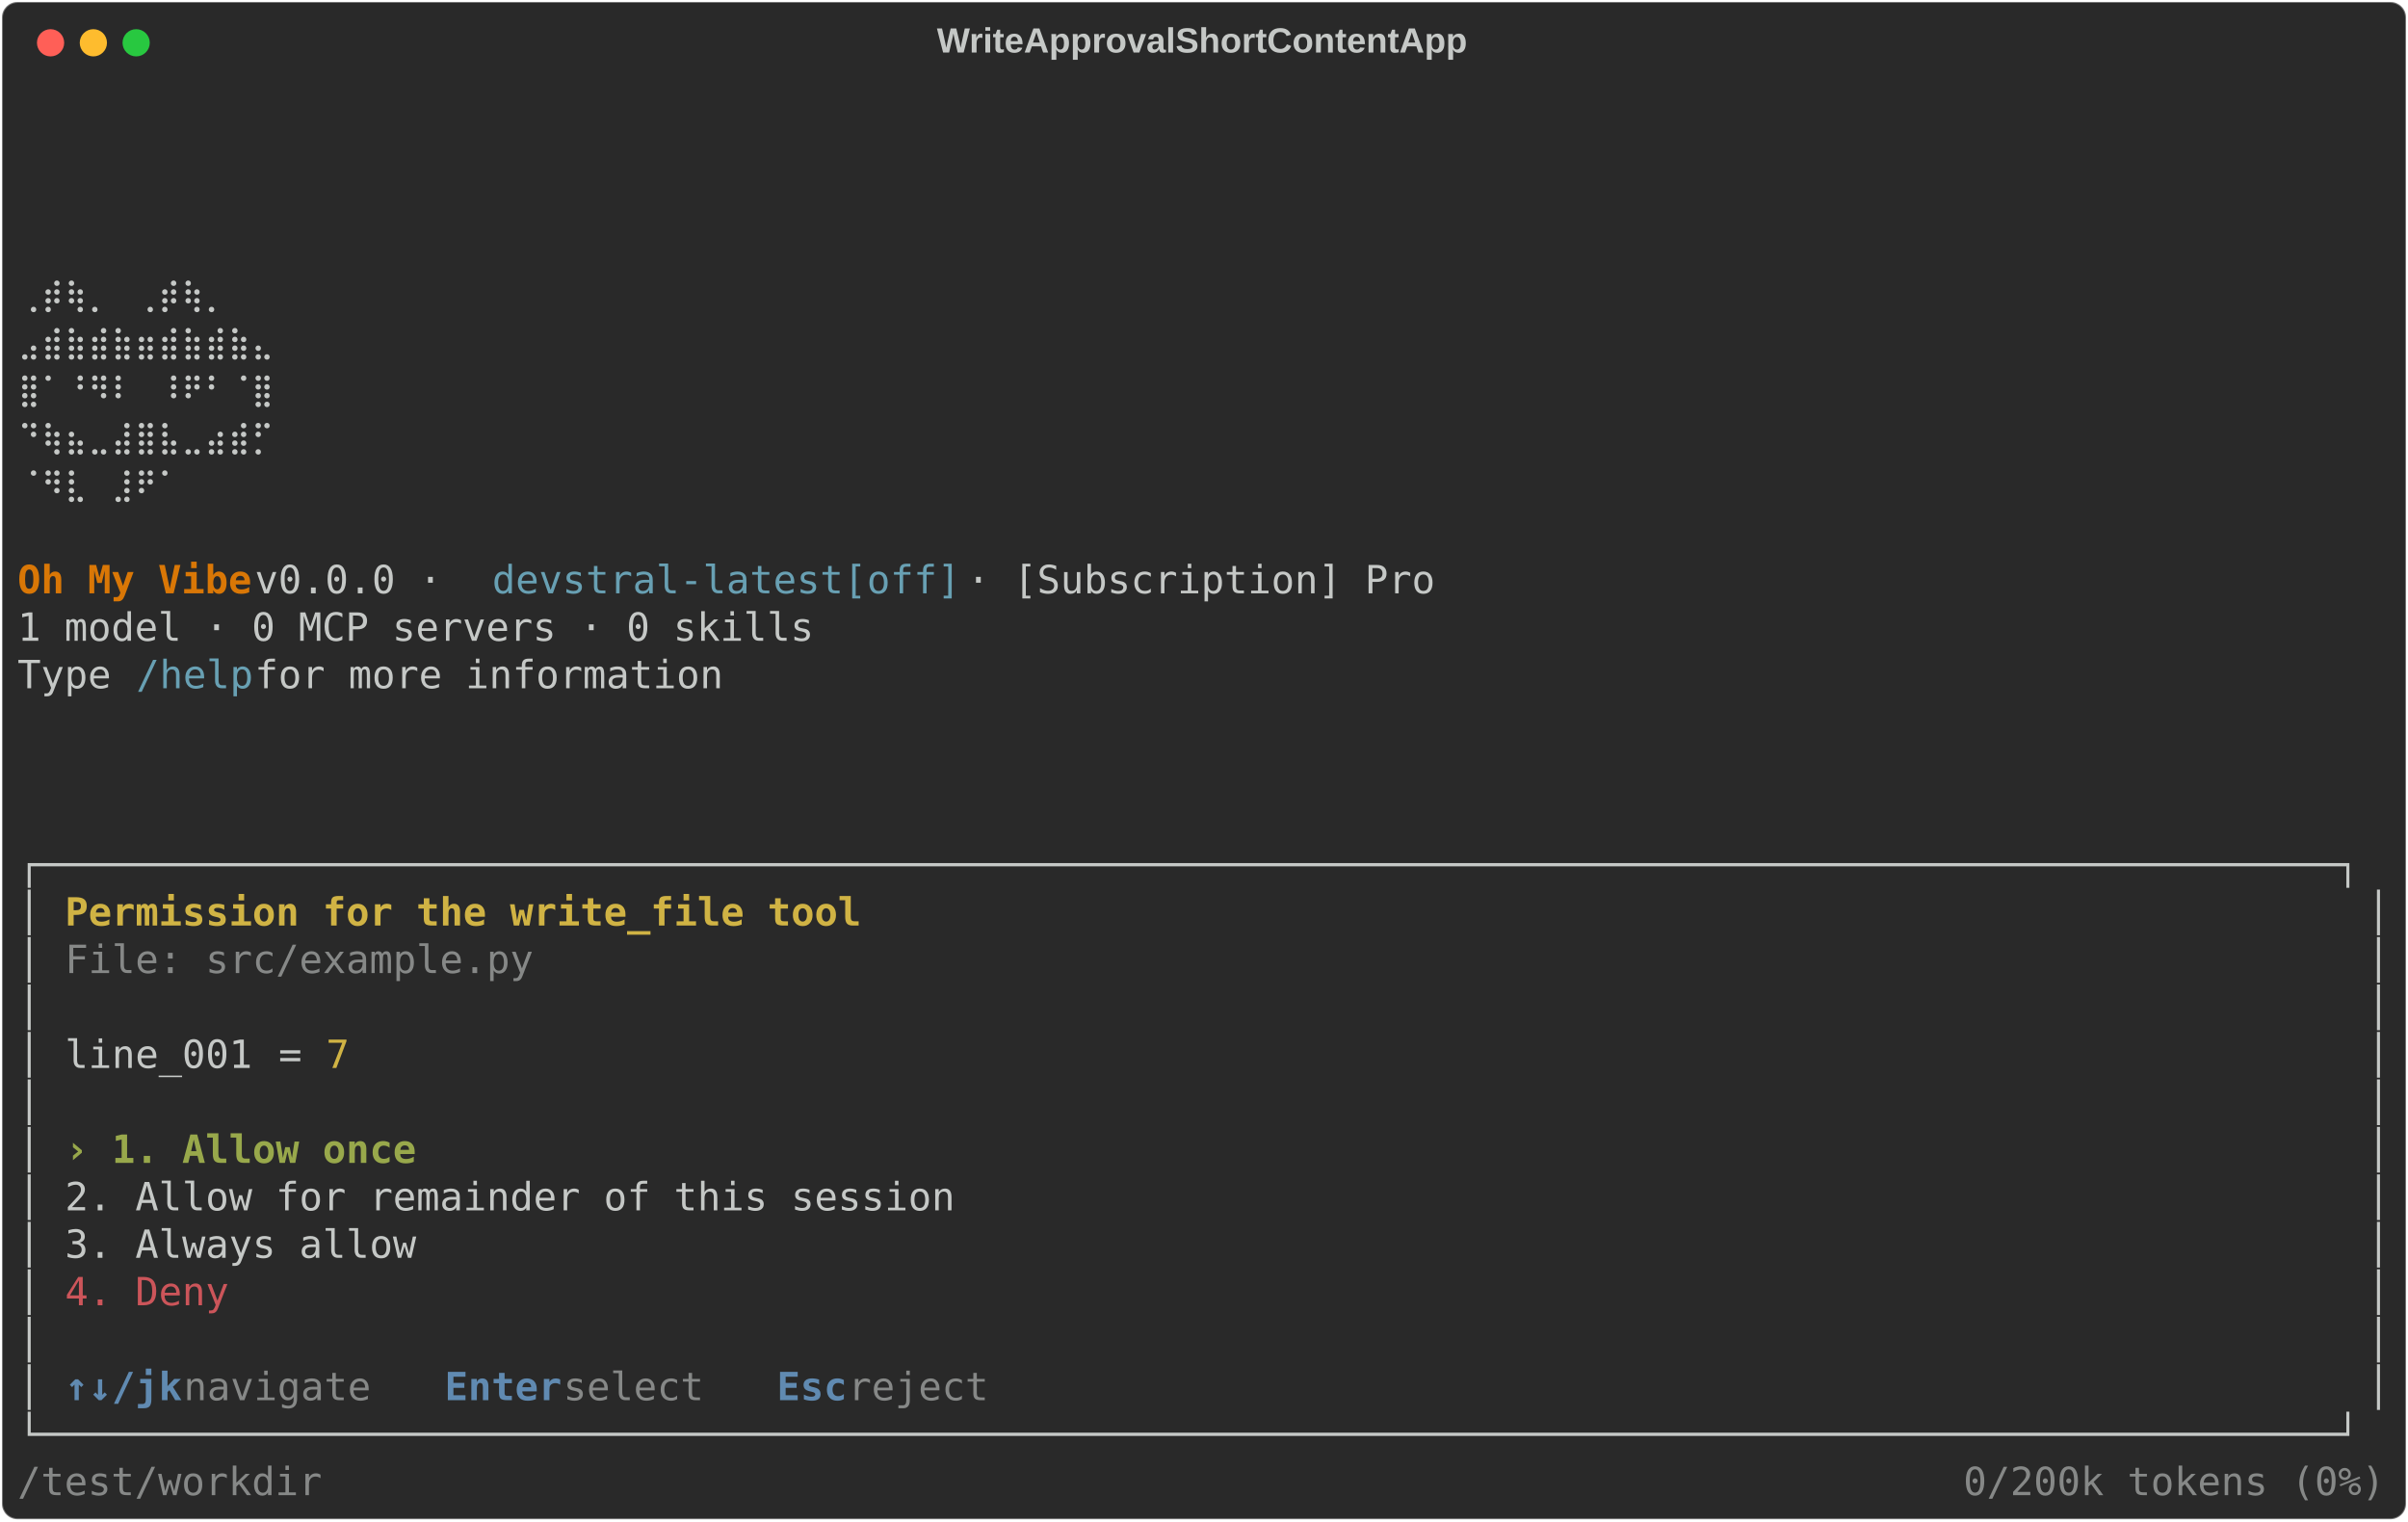
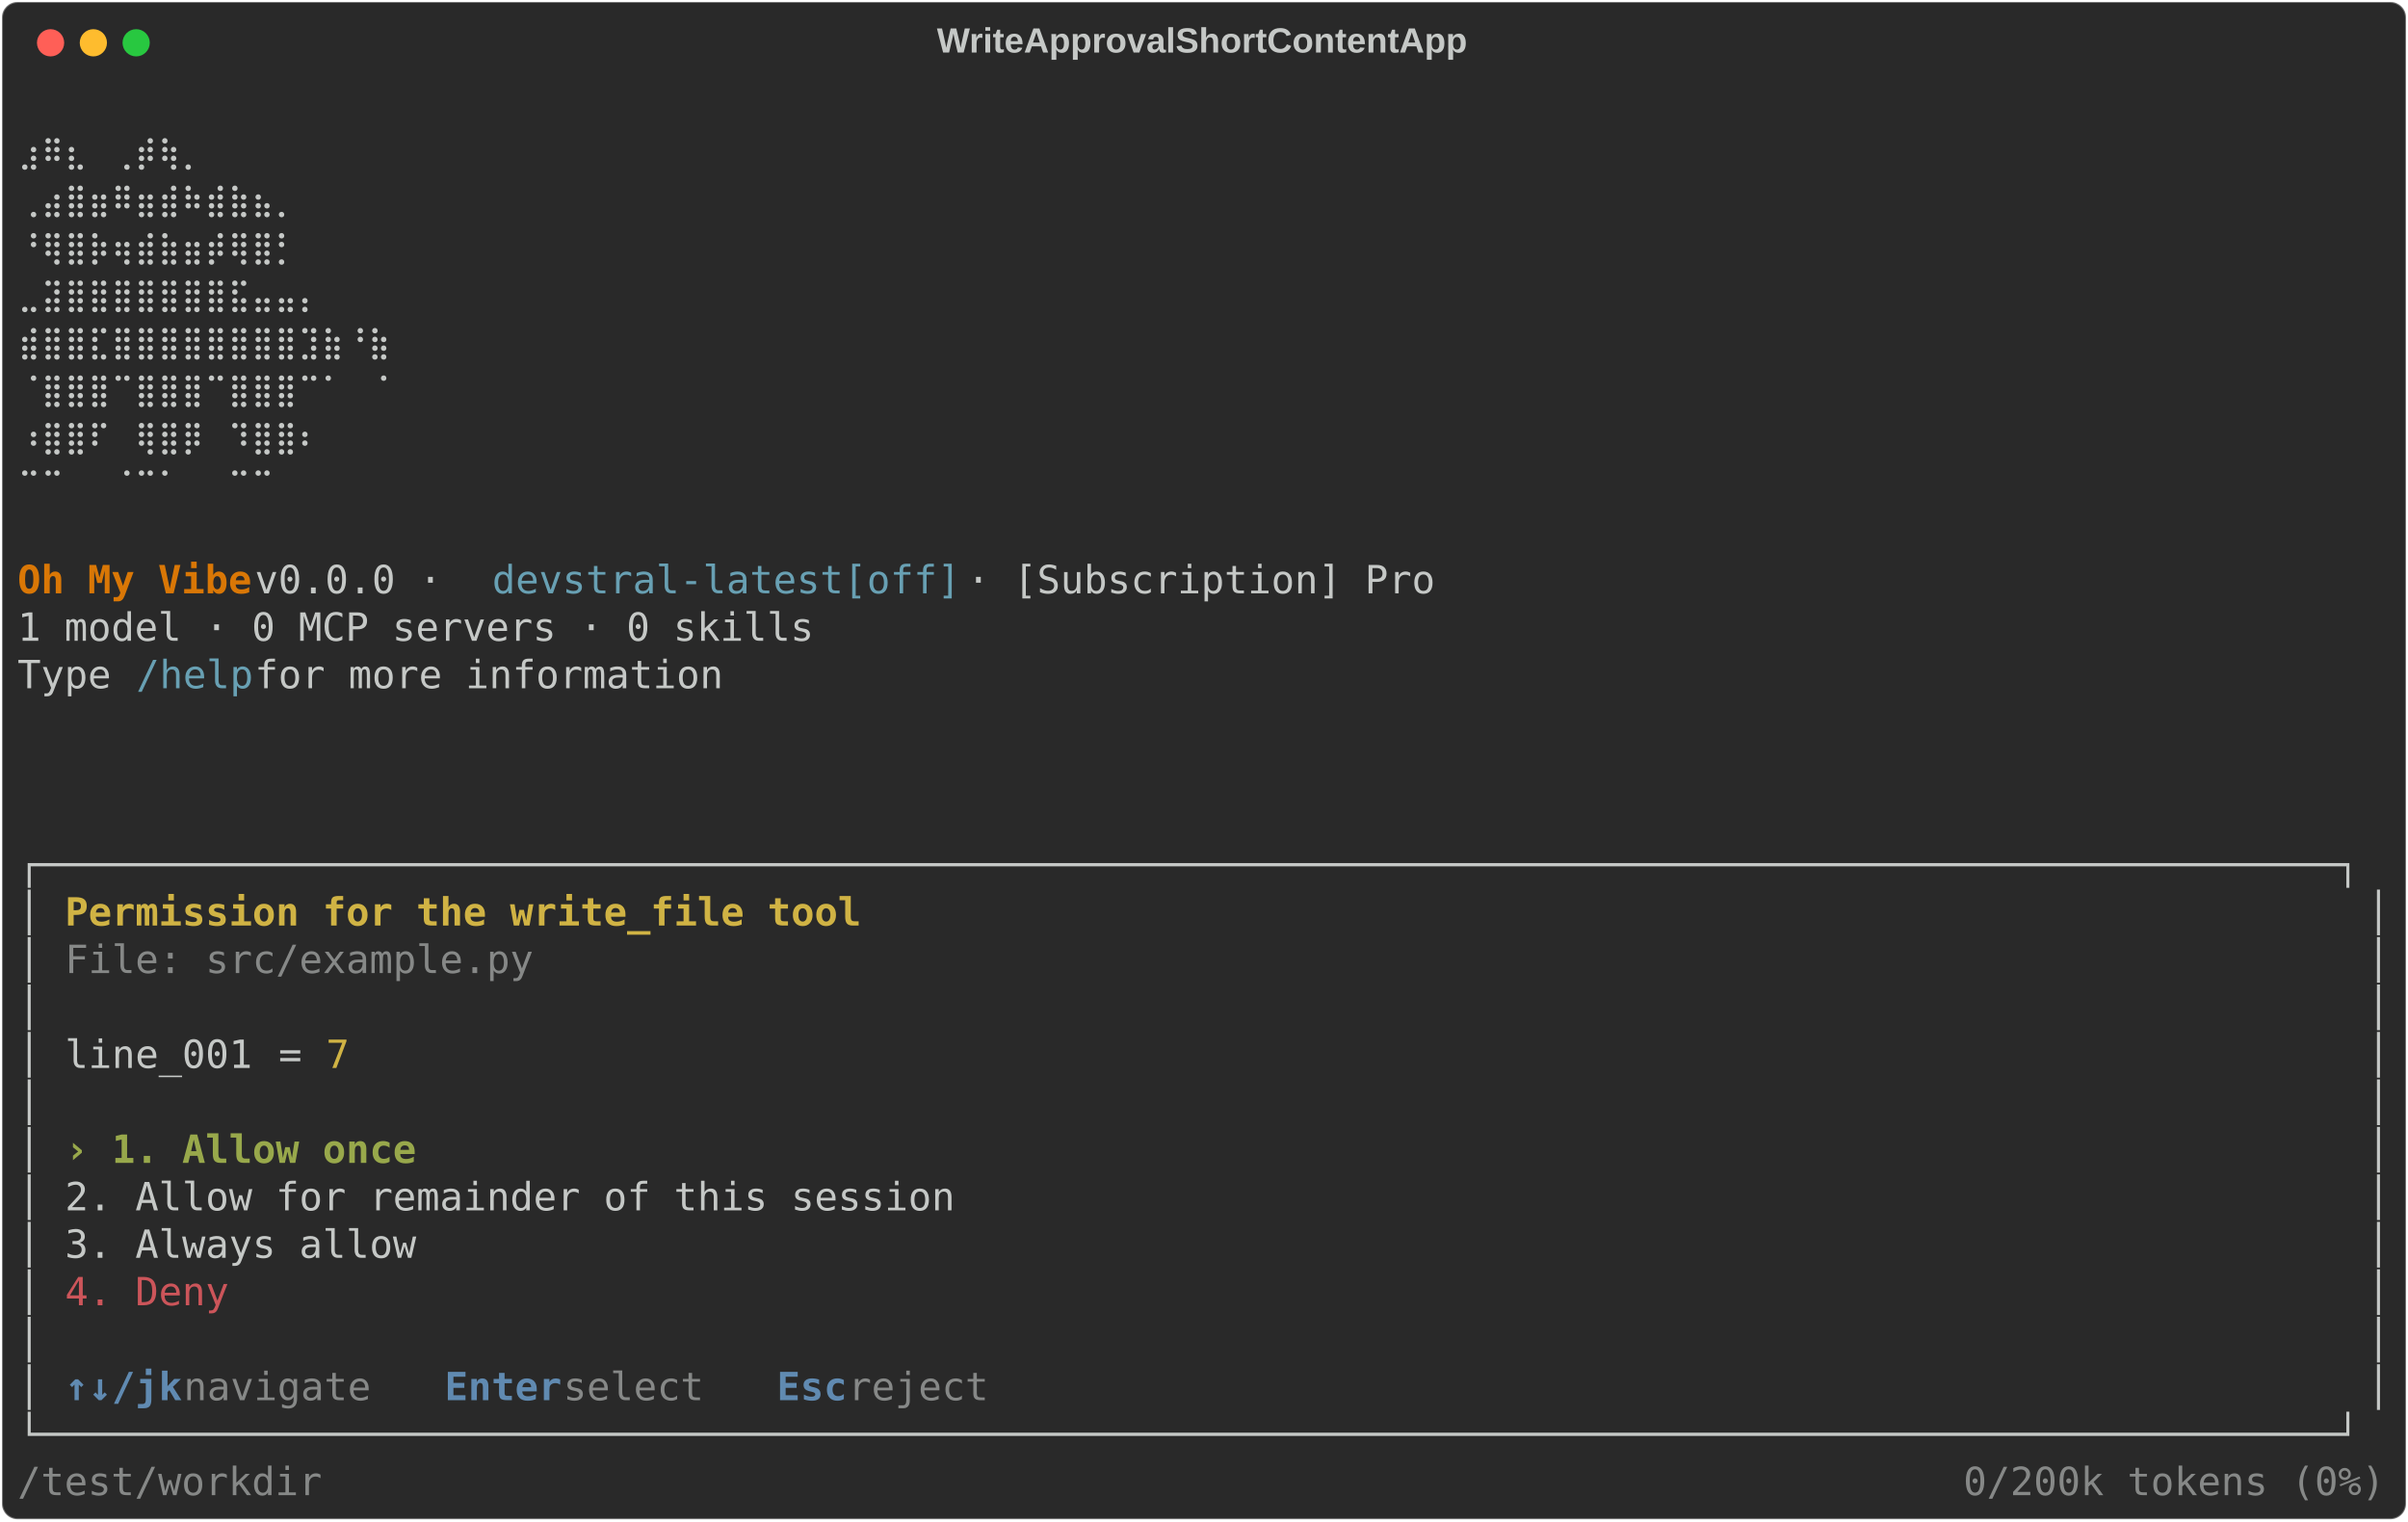
<svg xmlns="http://www.w3.org/2000/svg" class="rich-terminal" viewBox="0 0 1238 782.0">
  <style>

    @font-face {
        font-family: "Fira Code";
        src: local("FiraCode-Regular"),
                url("https://cdnjs.cloudflare.com/ajax/libs/firacode/6.2.0/woff2/FiraCode-Regular.woff2") format("woff2"),
                url("https://cdnjs.cloudflare.com/ajax/libs/firacode/6.2.0/woff/FiraCode-Regular.woff") format("woff");
        font-style: normal;
        font-weight: 400;
    }
    @font-face {
        font-family: "Fira Code";
        src: local("FiraCode-Bold"),
                url("https://cdnjs.cloudflare.com/ajax/libs/firacode/6.2.0/woff2/FiraCode-Bold.woff2") format("woff2"),
                url("https://cdnjs.cloudflare.com/ajax/libs/firacode/6.2.0/woff/FiraCode-Bold.woff") format("woff");
        font-style: bold;
        font-weight: 700;
    }

    .terminal-matrix {
        font-family: Fira Code, monospace;
        font-size: 20px;
        line-height: 24.4px;
        font-variant-east-asian: full-width;
    }

    .terminal-title {
        font-size: 18px;
        font-weight: bold;
        font-family: arial;
    }

    .terminal-r1 { fill: #c5c8c6 }
.terminal-r2 { fill: #d97706;font-weight: bold }
.terminal-r3 { fill: #68a0b3 }
.terminal-r4 { fill: #d0b344;font-weight: bold }
.terminal-r5 { fill: #868887 }
.terminal-r6 { fill: #d0b344 }
.terminal-r7 { fill: #98a84b;font-weight: bold }
.terminal-r8 { fill: #cc555a }
.terminal-r9 { fill: #608ab1;font-weight: bold }
    </style>
  <defs>
    <clipPath id="terminal-clip-terminal">
      <rect x="0" y="0" width="1219.0" height="731.0" />
    </clipPath>
    <clipPath id="terminal-line-0">
      <rect x="0" y="1.5" width="1220" height="24.65" />
    </clipPath>
    <clipPath id="terminal-line-1">
      <rect x="0" y="25.9" width="1220" height="24.65" />
    </clipPath>
    <clipPath id="terminal-line-2">
      <rect x="0" y="50.3" width="1220" height="24.65" />
    </clipPath>
    <clipPath id="terminal-line-3">
      <rect x="0" y="74.7" width="1220" height="24.65" />
    </clipPath>
    <clipPath id="terminal-line-4">
      <rect x="0" y="99.1" width="1220" height="24.65" />
    </clipPath>
    <clipPath id="terminal-line-5">
      <rect x="0" y="123.5" width="1220" height="24.65" />
    </clipPath>
    <clipPath id="terminal-line-6">
      <rect x="0" y="147.9" width="1220" height="24.65" />
    </clipPath>
    <clipPath id="terminal-line-7">
      <rect x="0" y="172.3" width="1220" height="24.65" />
    </clipPath>
    <clipPath id="terminal-line-8">
      <rect x="0" y="196.7" width="1220" height="24.65" />
    </clipPath>
    <clipPath id="terminal-line-9">
      <rect x="0" y="221.1" width="1220" height="24.65" />
    </clipPath>
    <clipPath id="terminal-line-10">
      <rect x="0" y="245.5" width="1220" height="24.65" />
    </clipPath>
    <clipPath id="terminal-line-11">
      <rect x="0" y="269.9" width="1220" height="24.65" />
    </clipPath>
    <clipPath id="terminal-line-12">
      <rect x="0" y="294.3" width="1220" height="24.65" />
    </clipPath>
    <clipPath id="terminal-line-13">
      <rect x="0" y="318.7" width="1220" height="24.65" />
    </clipPath>
    <clipPath id="terminal-line-14">
      <rect x="0" y="343.1" width="1220" height="24.65" />
    </clipPath>
    <clipPath id="terminal-line-15">
      <rect x="0" y="367.5" width="1220" height="24.65" />
    </clipPath>
    <clipPath id="terminal-line-16">
      <rect x="0" y="391.9" width="1220" height="24.65" />
    </clipPath>
    <clipPath id="terminal-line-17">
      <rect x="0" y="416.3" width="1220" height="24.65" />
    </clipPath>
    <clipPath id="terminal-line-18">
      <rect x="0" y="440.7" width="1220" height="24.65" />
    </clipPath>
    <clipPath id="terminal-line-19">
      <rect x="0" y="465.1" width="1220" height="24.65" />
    </clipPath>
    <clipPath id="terminal-line-20">
      <rect x="0" y="489.5" width="1220" height="24.65" />
    </clipPath>
    <clipPath id="terminal-line-21">
      <rect x="0" y="513.9" width="1220" height="24.65" />
    </clipPath>
    <clipPath id="terminal-line-22">
      <rect x="0" y="538.3" width="1220" height="24.65" />
    </clipPath>
    <clipPath id="terminal-line-23">
      <rect x="0" y="562.7" width="1220" height="24.65" />
    </clipPath>
    <clipPath id="terminal-line-24">
      <rect x="0" y="587.1" width="1220" height="24.65" />
    </clipPath>
    <clipPath id="terminal-line-25">
      <rect x="0" y="611.5" width="1220" height="24.65" />
    </clipPath>
    <clipPath id="terminal-line-26">
      <rect x="0" y="635.9" width="1220" height="24.65" />
    </clipPath>
    <clipPath id="terminal-line-27">
      <rect x="0" y="660.3" width="1220" height="24.65" />
    </clipPath>
    <clipPath id="terminal-line-28">
      <rect x="0" y="684.7" width="1220" height="24.65" />
    </clipPath>
  </defs>
  <rect fill="#292929" stroke="rgba(255,255,255,0.35)" stroke-width="1" x="1" y="1" width="1236" height="780" rx="8" />
  <text class="terminal-title" fill="#c5c8c6" text-anchor="middle" x="618" y="27">WriteApprovalShortContentApp</text>
  <g transform="translate(26,22)">
    <circle cx="0" cy="0" r="7" fill="#ff5f57" />
    <circle cx="22" cy="0" r="7" fill="#febc2e" />
    <circle cx="44" cy="0" r="7" fill="#28c840" />
  </g>
  <g transform="translate(9, 41)" clip-path="url(#terminal-clip-terminal)">
    <g class="terminal-matrix">
      <text class="terminal-r1" x="1220" y="20" textLength="12.2" clip-path="url(#terminal-line-0)">
</text>
+       <text class="terminal-r1" x="0" y="44.4" textLength="219.6" clip-path="url(#terminal-line-1)">   ⣰⠿⣆ ⢀⡾⢷⡀       </text>
      <text class="terminal-r1" x="1220" y="44.4" textLength="12.2" clip-path="url(#terminal-line-1)">
</text>
+       <text class="terminal-r1" x="0" y="68.8" textLength="219.6" clip-path="url(#terminal-line-2)"> ⢀⣴⣿⣶⠿⣶⣾⠷⣾⣷⣦⡀     </text>
      <text class="terminal-r1" x="1220" y="68.8" textLength="12.2" clip-path="url(#terminal-line-2)">
</text>
+       <text class="terminal-r1" x="0" y="93.2" textLength="219.6" clip-path="url(#terminal-line-3)"> ⠘⢿⣿⡷⢶⣾⣷⣶⡾⢿⣿⡃     </text>
      <text class="terminal-r1" x="1220" y="93.2" textLength="12.2" clip-path="url(#terminal-line-3)">
</text>
-       <text class="terminal-r1" x="0" y="117.6" textLength="146.4" clip-path="url(#terminal-line-4)"> ⢀⡾⢷⡀ ⢀⡾⢷⡀  </text>
+       <text class="terminal-r1" x="0" y="117.6" textLength="219.6" clip-path="url(#terminal-line-4)">  ⣀⣽⣿⣿⣿⣿⣿⣿⣿⣯⣤⣤⡄   </text>
      <text class="terminal-r1" x="1220" y="117.6" textLength="12.2" clip-path="url(#terminal-line-4)">
</text>
-       <text class="terminal-r1" x="0" y="142" textLength="146.4" clip-path="url(#terminal-line-5)">⣠⣾⣷⣾⣷⣶⣾⣷⣾⣷⣄ </text>
+       <text class="terminal-r1" x="0" y="142" textLength="219.6" clip-path="url(#terminal-line-5)"> ⣾⣿⣿⣏⣿⣿⣿⣿⣿⣿⣿⣿⣹⣷⠘⣷ </text>
      <text class="terminal-r1" x="1220" y="142" textLength="12.2" clip-path="url(#terminal-line-5)">
</text>
-       <text class="terminal-r1" x="0" y="166.4" textLength="146.4" clip-path="url(#terminal-line-6)">⣿⠁⠘⠻⠇ ⠸⠟⠃⠈⣿ </text>
+       <text class="terminal-r1" x="0" y="166.4" textLength="219.6" clip-path="url(#terminal-line-6)"> ⠈⣿⣿⣿⠉⣿⣿⣿⠉⣿⣿⣿⠉⠁ ⠈ </text>
      <text class="terminal-r1" x="1220" y="166.4" textLength="12.2" clip-path="url(#terminal-line-6)">
</text>
-       <text class="terminal-r1" x="0" y="190.8" textLength="146.4" clip-path="url(#terminal-line-7)">⠙⢷⣦⣀⣼⣿⣧⣀⣴⣾⡋ </text>
+       <text class="terminal-r1" x="0" y="190.8" textLength="219.6" clip-path="url(#terminal-line-7)"> ⠰⣿⣿⠏ ⢿⣿⡿ ⠹⣿⣿⠆    </text>
      <text class="terminal-r1" x="1220" y="190.8" textLength="12.2" clip-path="url(#terminal-line-7)">
</text>
-       <text class="terminal-r1" x="0" y="215.2" textLength="146.4" clip-path="url(#terminal-line-8)">  ⠈⠻⣇ ⣸⠟⠁   </text>
+       <text class="terminal-r1" x="0" y="215.2" textLength="219.6" clip-path="url(#terminal-line-8)">  ⠉⠉  ⠈⠉⠁  ⠉⠉     </text>
      <text class="terminal-r1" x="1220" y="215.2" textLength="12.2" clip-path="url(#terminal-line-8)">
</text>
      <text class="terminal-r1" x="1220" y="239.6" textLength="12.2" clip-path="url(#terminal-line-9)">
</text>
      <text class="terminal-r2" x="0" y="264" textLength="122" clip-path="url(#terminal-line-10)">Oh My Vibe</text>
      <text class="terminal-r1" x="122" y="264" textLength="122" clip-path="url(#terminal-line-10)"> v0.0.0 · </text>
      <text class="terminal-r3" x="244" y="264" textLength="244" clip-path="url(#terminal-line-10)">devstral-latest[off]</text>
      <text class="terminal-r1" x="488" y="264" textLength="256.2" clip-path="url(#terminal-line-10)"> · [Subscription] Pro</text>
      <text class="terminal-r1" x="1220" y="264" textLength="12.2" clip-path="url(#terminal-line-10)">
</text>
      <text class="terminal-r1" x="0" y="288.4" textLength="414.8" clip-path="url(#terminal-line-11)">1 model · 0 MCP servers · 0 skills</text>
      <text class="terminal-r1" x="1220" y="288.4" textLength="12.2" clip-path="url(#terminal-line-11)">
</text>
      <text class="terminal-r1" x="0" y="312.8" textLength="61" clip-path="url(#terminal-line-12)">Type </text>
      <text class="terminal-r3" x="61" y="312.8" textLength="61" clip-path="url(#terminal-line-12)">/help</text>
      <text class="terminal-r1" x="122" y="312.8" textLength="256.2" clip-path="url(#terminal-line-12)"> for more information</text>
      <text class="terminal-r1" x="1220" y="312.8" textLength="12.2" clip-path="url(#terminal-line-12)">
</text>
      <text class="terminal-r1" x="1220" y="337.2" textLength="12.2" clip-path="url(#terminal-line-13)">
</text>
      <text class="terminal-r1" x="1220" y="361.6" textLength="12.2" clip-path="url(#terminal-line-14)">
</text>
      <text class="terminal-r1" x="1220" y="386" textLength="12.2" clip-path="url(#terminal-line-15)">
</text>
      <text class="terminal-r1" x="0" y="410.4" textLength="1220" clip-path="url(#terminal-line-16)">┌──────────────────────────────────────────────────────────────────────────────────────────────────┐</text>
      <text class="terminal-r1" x="1220" y="410.4" textLength="12.2" clip-path="url(#terminal-line-16)">
</text>
      <text class="terminal-r1" x="0" y="434.8" textLength="12.2" clip-path="url(#terminal-line-17)">│</text>
      <text class="terminal-r4" x="24.4" y="434.8" textLength="414.8" clip-path="url(#terminal-line-17)">Permission for the write_file tool</text>
      <text class="terminal-r1" x="1207.8" y="434.8" textLength="12.2" clip-path="url(#terminal-line-17)">│</text>
      <text class="terminal-r1" x="1220" y="434.8" textLength="12.2" clip-path="url(#terminal-line-17)">
</text>
      <text class="terminal-r1" x="0" y="459.2" textLength="12.2" clip-path="url(#terminal-line-18)">│</text>
      <text class="terminal-r5" x="24.4" y="459.2" textLength="244" clip-path="url(#terminal-line-18)">File: src/example.py</text>
      <text class="terminal-r1" x="1207.8" y="459.2" textLength="12.2" clip-path="url(#terminal-line-18)">│</text>
      <text class="terminal-r1" x="1220" y="459.2" textLength="12.2" clip-path="url(#terminal-line-18)">
</text>
      <text class="terminal-r1" x="0" y="483.6" textLength="12.2" clip-path="url(#terminal-line-19)">│</text>
      <text class="terminal-r1" x="1207.8" y="483.6" textLength="12.2" clip-path="url(#terminal-line-19)">│</text>
      <text class="terminal-r1" x="1220" y="483.6" textLength="12.2" clip-path="url(#terminal-line-19)">
</text>
      <text class="terminal-r1" x="0" y="508" textLength="12.2" clip-path="url(#terminal-line-20)">│</text>
      <text class="terminal-r1" x="24.4" y="508" textLength="97.6" clip-path="url(#terminal-line-20)">line_001</text>
      <text class="terminal-r1" x="134.2" y="508" textLength="12.2" clip-path="url(#terminal-line-20)">=</text>
      <text class="terminal-r6" x="158.6" y="508" textLength="12.2" clip-path="url(#terminal-line-20)">7</text>
      <text class="terminal-r1" x="1207.8" y="508" textLength="12.2" clip-path="url(#terminal-line-20)">│</text>
      <text class="terminal-r1" x="1220" y="508" textLength="12.2" clip-path="url(#terminal-line-20)">
</text>
      <text class="terminal-r1" x="0" y="532.4" textLength="12.2" clip-path="url(#terminal-line-21)">│</text>
      <text class="terminal-r1" x="1207.8" y="532.4" textLength="12.2" clip-path="url(#terminal-line-21)">│</text>
      <text class="terminal-r1" x="1220" y="532.4" textLength="12.2" clip-path="url(#terminal-line-21)">
</text>
      <text class="terminal-r1" x="0" y="556.8" textLength="12.2" clip-path="url(#terminal-line-22)">│</text>
      <text class="terminal-r7" x="24.4" y="556.8" textLength="183" clip-path="url(#terminal-line-22)">› 1. Allow once</text>
      <text class="terminal-r1" x="1207.8" y="556.8" textLength="12.2" clip-path="url(#terminal-line-22)">│</text>
      <text class="terminal-r1" x="1220" y="556.8" textLength="12.2" clip-path="url(#terminal-line-22)">
</text>
      <text class="terminal-r1" x="0" y="581.2" textLength="12.2" clip-path="url(#terminal-line-23)">│</text>
      <text class="terminal-r1" x="24.4" y="581.2" textLength="488" clip-path="url(#terminal-line-23)">  2. Allow for remainder of this session</text>
      <text class="terminal-r1" x="1207.8" y="581.2" textLength="12.2" clip-path="url(#terminal-line-23)">│</text>
      <text class="terminal-r1" x="1220" y="581.2" textLength="12.2" clip-path="url(#terminal-line-23)">
</text>
      <text class="terminal-r1" x="0" y="605.6" textLength="12.2" clip-path="url(#terminal-line-24)">│</text>
      <text class="terminal-r1" x="24.4" y="605.6" textLength="207.4" clip-path="url(#terminal-line-24)">  3. Always allow</text>
      <text class="terminal-r1" x="1207.8" y="605.6" textLength="12.2" clip-path="url(#terminal-line-24)">│</text>
      <text class="terminal-r1" x="1220" y="605.6" textLength="12.2" clip-path="url(#terminal-line-24)">
</text>
      <text class="terminal-r1" x="0" y="630" textLength="12.2" clip-path="url(#terminal-line-25)">│</text>
      <text class="terminal-r8" x="24.4" y="630" textLength="109.8" clip-path="url(#terminal-line-25)">  4. Deny</text>
      <text class="terminal-r1" x="1207.8" y="630" textLength="12.2" clip-path="url(#terminal-line-25)">│</text>
      <text class="terminal-r1" x="1220" y="630" textLength="12.2" clip-path="url(#terminal-line-25)">
</text>
      <text class="terminal-r1" x="0" y="654.4" textLength="12.2" clip-path="url(#terminal-line-26)">│</text>
      <text class="terminal-r1" x="1207.8" y="654.4" textLength="12.2" clip-path="url(#terminal-line-26)">│</text>
      <text class="terminal-r1" x="1220" y="654.4" textLength="12.2" clip-path="url(#terminal-line-26)">
</text>
      <text class="terminal-r1" x="0" y="678.8" textLength="12.2" clip-path="url(#terminal-line-27)">│</text>
      <text class="terminal-r9" x="24.4" y="678.8" textLength="61" clip-path="url(#terminal-line-27)">↑↓/jk</text>
      <text class="terminal-r5" x="85.4" y="678.8" textLength="134.2" clip-path="url(#terminal-line-27)"> navigate  </text>
      <text class="terminal-r9" x="219.6" y="678.8" textLength="61" clip-path="url(#terminal-line-27)">Enter</text>
      <text class="terminal-r5" x="280.6" y="678.8" textLength="109.8" clip-path="url(#terminal-line-27)"> select  </text>
      <text class="terminal-r9" x="390.4" y="678.8" textLength="36.6" clip-path="url(#terminal-line-27)">Esc</text>
      <text class="terminal-r5" x="427" y="678.8" textLength="85.4" clip-path="url(#terminal-line-27)"> reject</text>
      <text class="terminal-r1" x="1207.8" y="678.8" textLength="12.2" clip-path="url(#terminal-line-27)">│</text>
      <text class="terminal-r1" x="1220" y="678.8" textLength="12.2" clip-path="url(#terminal-line-27)">
</text>
      <text class="terminal-r1" x="0" y="703.2" textLength="1220" clip-path="url(#terminal-line-28)">└──────────────────────────────────────────────────────────────────────────────────────────────────┘</text>
      <text class="terminal-r1" x="1220" y="703.2" textLength="12.2" clip-path="url(#terminal-line-28)">
</text>
      <text class="terminal-r5" x="0" y="727.6" textLength="158.6" clip-path="url(#terminal-line-29)">/test/workdir</text>
      <text class="terminal-r5" x="1000.4" y="727.6" textLength="219.6" clip-path="url(#terminal-line-29)">0/200k tokens (0%)</text>
    </g>
  </g>
</svg>
